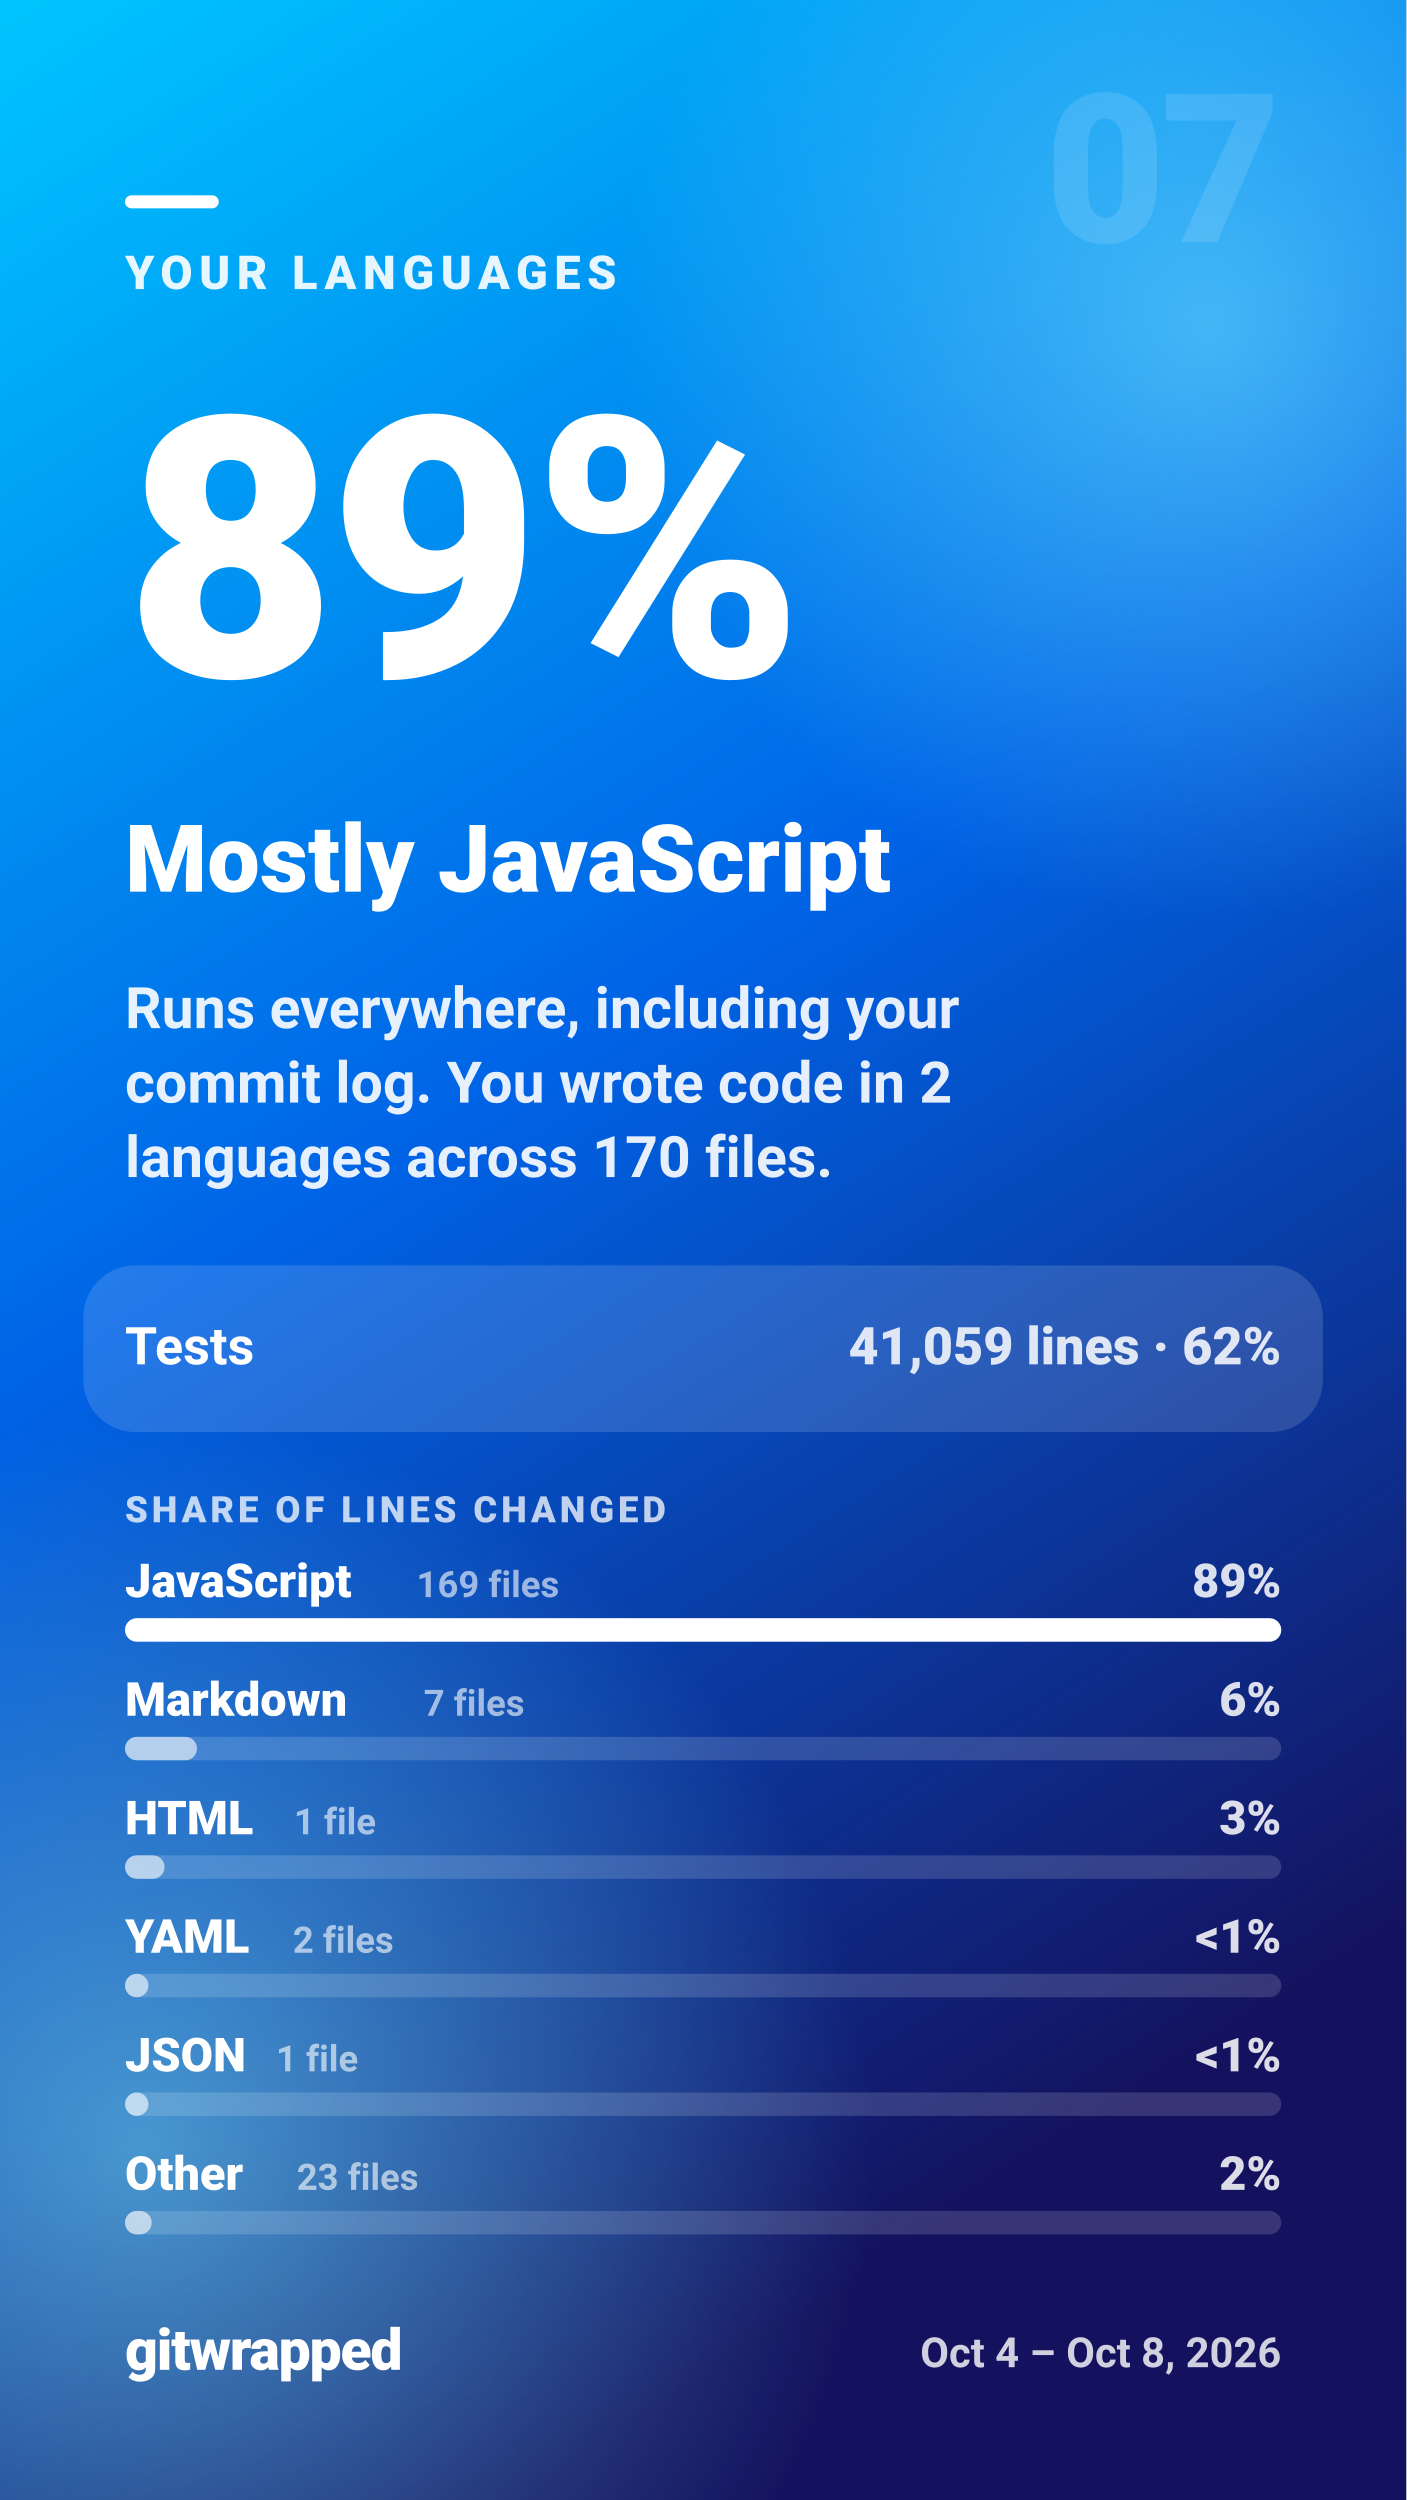
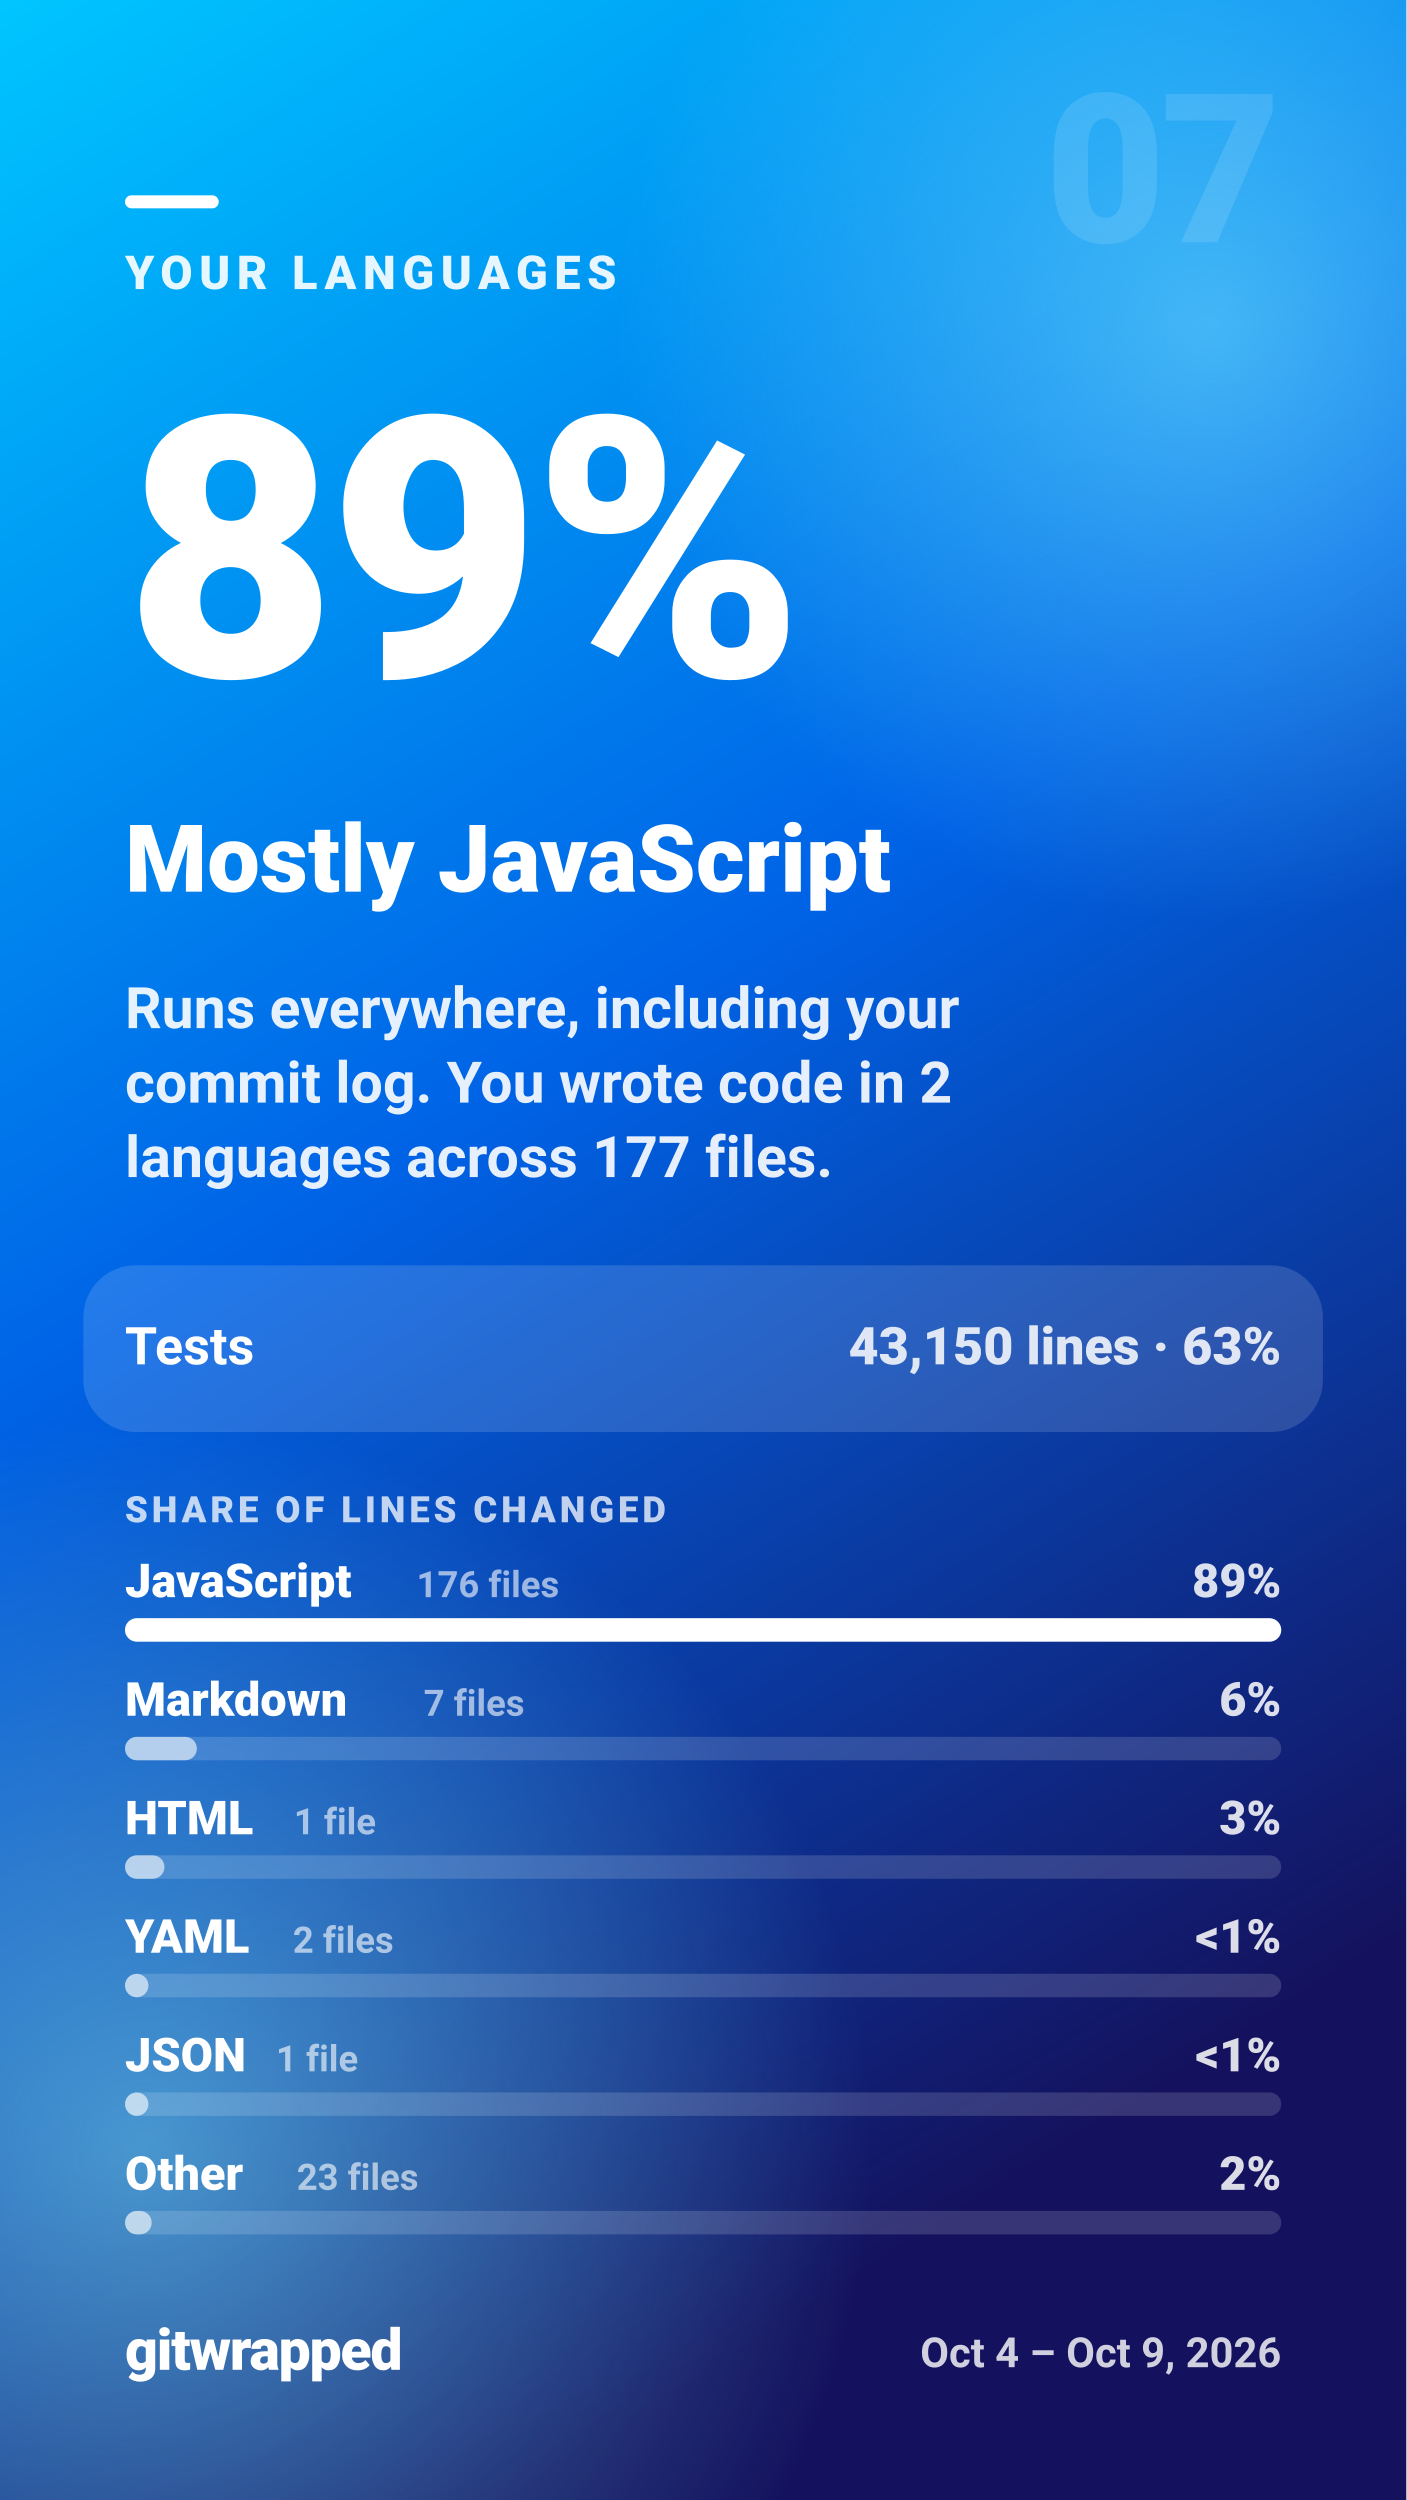
<svg xmlns="http://www.w3.org/2000/svg" width="1080" height="1920" viewBox="0 0 1080 1920" role="img" aria-label="YOUR LANGUAGES — 89% — Mostly JavaScript">
  <defs>
    <linearGradient id="gw-languages-bg" x1="0" y1="0" x2="0.35" y2="1">
      <stop offset="0.00" stop-color="#00c6ff" />
      <stop offset="0.50" stop-color="#0063e6" />
      <stop offset="1.00" stop-color="#14125e" />
    </linearGradient>
    <radialGradient id="gw-languages-glow">
      <stop offset="0" stop-color="#7ae8ff" stop-opacity="0.55" />
      <stop offset="1" stop-color="#7ae8ff" stop-opacity="0" />
    </radialGradient>
  </defs>
  <rect width="1080" height="1920" fill="url(#gw-languages-bg)" />
  <circle cx="930" cy="250" r="460" fill="url(#gw-languages-glow)" />
  <circle cx="110" cy="1650" r="560" fill="url(#gw-languages-glow)" />
  <g fill="#ffffff" font-family="system-ui, -apple-system, 'Segoe UI', Roboto, Helvetica, Arial, sans-serif">
    <text x="984" y="186" font-size="160" font-weight="900" fill-opacity="0.12" text-anchor="end" letter-spacing="-4">07</text>
    <rect x="96" y="150" width="72" height="10" rx="5" fill="#ffffff" />
    <text x="96" y="222" font-size="36" font-weight="800" fill-opacity="0.9" letter-spacing="5">YOUR LANGUAGES</text>
    <text x="96" y="519.6" font-size="280" font-weight="900" letter-spacing="-5.6">89%</text>
    <text x="96" y="684.8" font-size="72" font-weight="800">Mostly JavaScript</text>
    <text x="96" y="789.6" font-size="44" font-weight="600" fill-opacity="0.9">Runs everywhere, including your</text>
    <text x="96" y="846.8" font-size="44" font-weight="600" fill-opacity="0.9">commit log. You wrote code in 2</text>
-     <text x="96" y="904" font-size="44" font-weight="600" fill-opacity="0.9">languages across 170 files.</text>
+     <text x="96" y="904" font-size="44" font-weight="600" fill-opacity="0.9">languages across 177 files.</text>
    <rect x="64" y="971.8" width="952" height="128" rx="40" fill="#ffffff" fill-opacity="0.14" />
    <text x="96" y="1047.8" font-size="40" font-weight="700">Tests</text>
-     <text x="984" y="1047.8" font-size="40" font-weight="800" fill-opacity="0.85" text-anchor="end">41,059 lines · 62%</text>
+     <text x="984" y="1047.8" font-size="40" font-weight="800" fill-opacity="0.85" text-anchor="end">43,150 lines · 63%</text>
    <text x="96" y="1169.1" font-size="28" font-weight="800" fill-opacity="0.75" letter-spacing="3">SHARE OF LINES CHANGED</text>
    <g>
      <text x="96" y="1226.6" font-size="36" font-weight="800">JavaScript</text>
-       <text x="319.9" y="1226.6" font-size="28" font-weight="600" fill-opacity="0.6">169 files</text>
+       <text x="319.9" y="1226.6" font-size="28" font-weight="600" fill-opacity="0.6">176 files</text>
      <text x="984" y="1226.6" font-size="36" font-weight="800" fill-opacity="0.85" text-anchor="end">89%</text>
      <rect x="96" y="1242.8" width="888" height="18" rx="9" fill-opacity="0.15" />
      <rect x="96" y="1242.8" width="888" height="18" rx="9" />
    </g>
    <g>
      <text x="96" y="1317.7" font-size="36" font-weight="800">Markdown</text>
      <text x="325.4" y="1317.7" font-size="28" font-weight="600" fill-opacity="0.6">7 files</text>
      <text x="984" y="1317.7" font-size="36" font-weight="800" fill-opacity="0.85" text-anchor="end">6%</text>
      <rect x="96" y="1333.9" width="888" height="18" rx="9" fill-opacity="0.15" />
-       <rect x="96" y="1333.9" width="55.3" height="18" rx="9" fill-opacity="0.6" />
+       <rect x="96" y="1333.9" width="55.2" height="18" rx="9" fill-opacity="0.6" />
    </g>
    <g>
      <text x="96" y="1408.7" font-size="36" font-weight="800">HTML</text>
      <text x="225.7" y="1408.7" font-size="28" font-weight="600" fill-opacity="0.6">1 file</text>
      <text x="984" y="1408.7" font-size="36" font-weight="800" fill-opacity="0.85" text-anchor="end">3%</text>
      <rect x="96" y="1424.9" width="888" height="18" rx="9" fill-opacity="0.15" />
-       <rect x="96" y="1424.9" width="30.4" height="18" rx="9" fill-opacity="0.6" />
+       <rect x="96" y="1424.9" width="30.3" height="18" rx="9" fill-opacity="0.6" />
    </g>
    <g>
      <text x="96" y="1499.7" font-size="36" font-weight="800">YAML</text>
      <text x="224.9" y="1499.7" font-size="28" font-weight="600" fill-opacity="0.6">2 files</text>
      <text x="984" y="1499.7" font-size="36" font-weight="800" fill-opacity="0.85" text-anchor="end">&lt;1%</text>
      <rect x="96" y="1515.9" width="888" height="18" rx="9" fill-opacity="0.15" />
      <rect x="96" y="1515.9" width="18" height="18" rx="9" fill-opacity="0.6" />
    </g>
    <g>
      <text x="96" y="1590.8" font-size="36" font-weight="800">JSON</text>
      <text x="212" y="1590.8" font-size="28" font-weight="600" fill-opacity="0.6">1 file</text>
      <text x="984" y="1590.8" font-size="36" font-weight="800" fill-opacity="0.85" text-anchor="end">&lt;1%</text>
      <rect x="96" y="1607" width="888" height="18" rx="9" fill-opacity="0.15" />
      <rect x="96" y="1607" width="18" height="18" rx="9" fill-opacity="0.6" />
    </g>
    <g>
      <text x="96" y="1681.8" font-size="36" font-weight="800">Other</text>
      <text x="227.9" y="1681.8" font-size="28" font-weight="600" fill-opacity="0.6">23 files</text>
      <text x="984" y="1681.8" font-size="36" font-weight="800" fill-opacity="0.85" text-anchor="end">2%</text>
      <rect x="96" y="1698" width="888" height="18" rx="9" fill-opacity="0.15" />
      <rect x="96" y="1698" width="20.5" height="18" rx="9" fill-opacity="0.6" />
    </g>
    <text x="96" y="1820" font-size="44" font-weight="900" letter-spacing="-1">gitwrapped</text>
-     <text x="984" y="1818" font-size="32" font-weight="600" fill-opacity="0.8" text-anchor="end">Oct 4 – Oct 8, 2026</text>
+     <text x="984" y="1818" font-size="32" font-weight="600" fill-opacity="0.8" text-anchor="end">Oct 4 – Oct 9, 2026</text>
  </g>
</svg>
